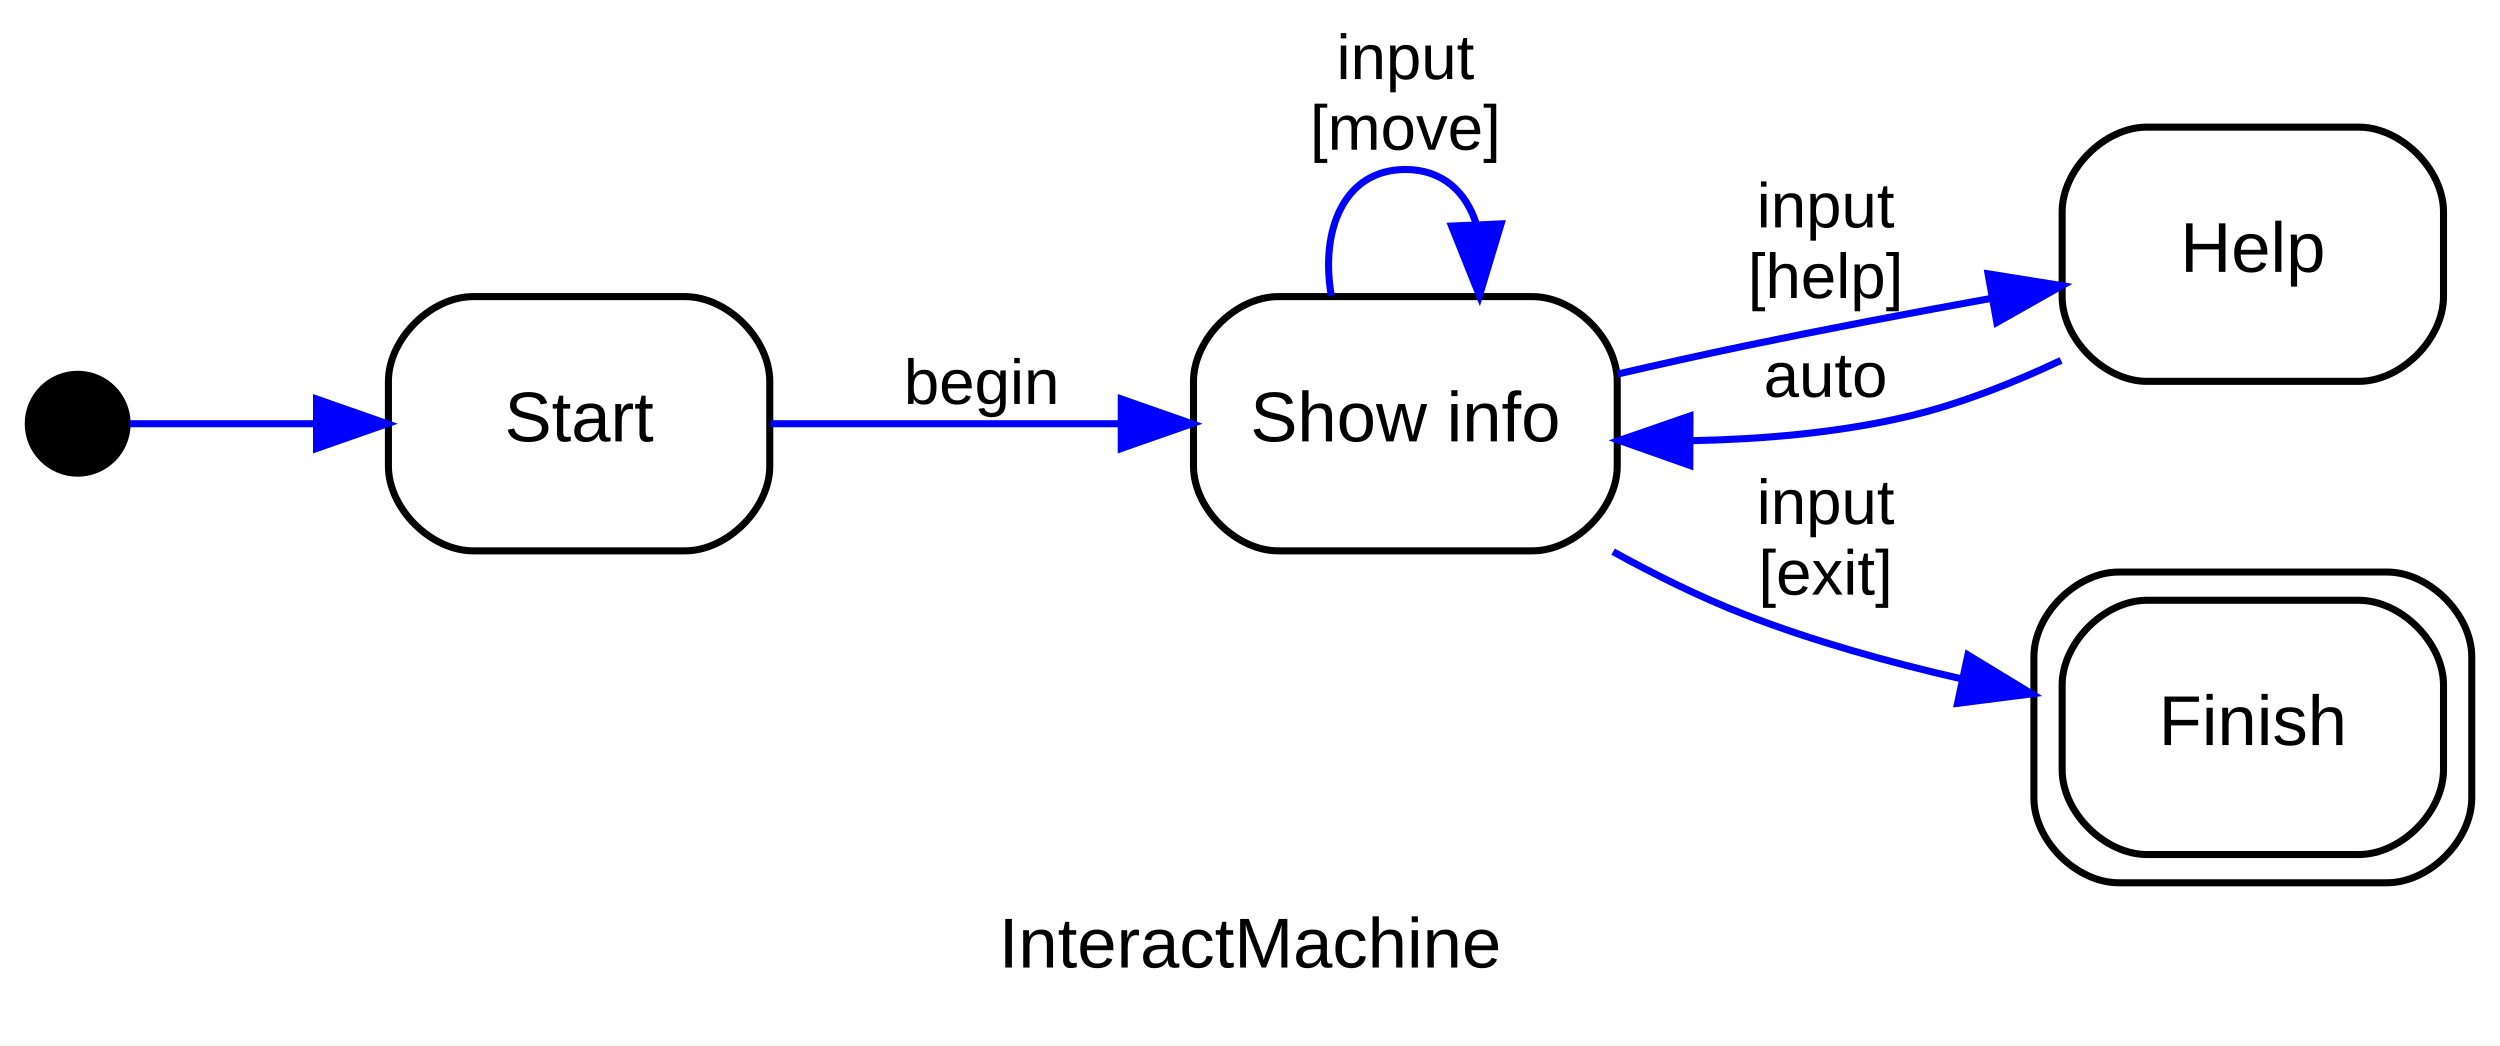
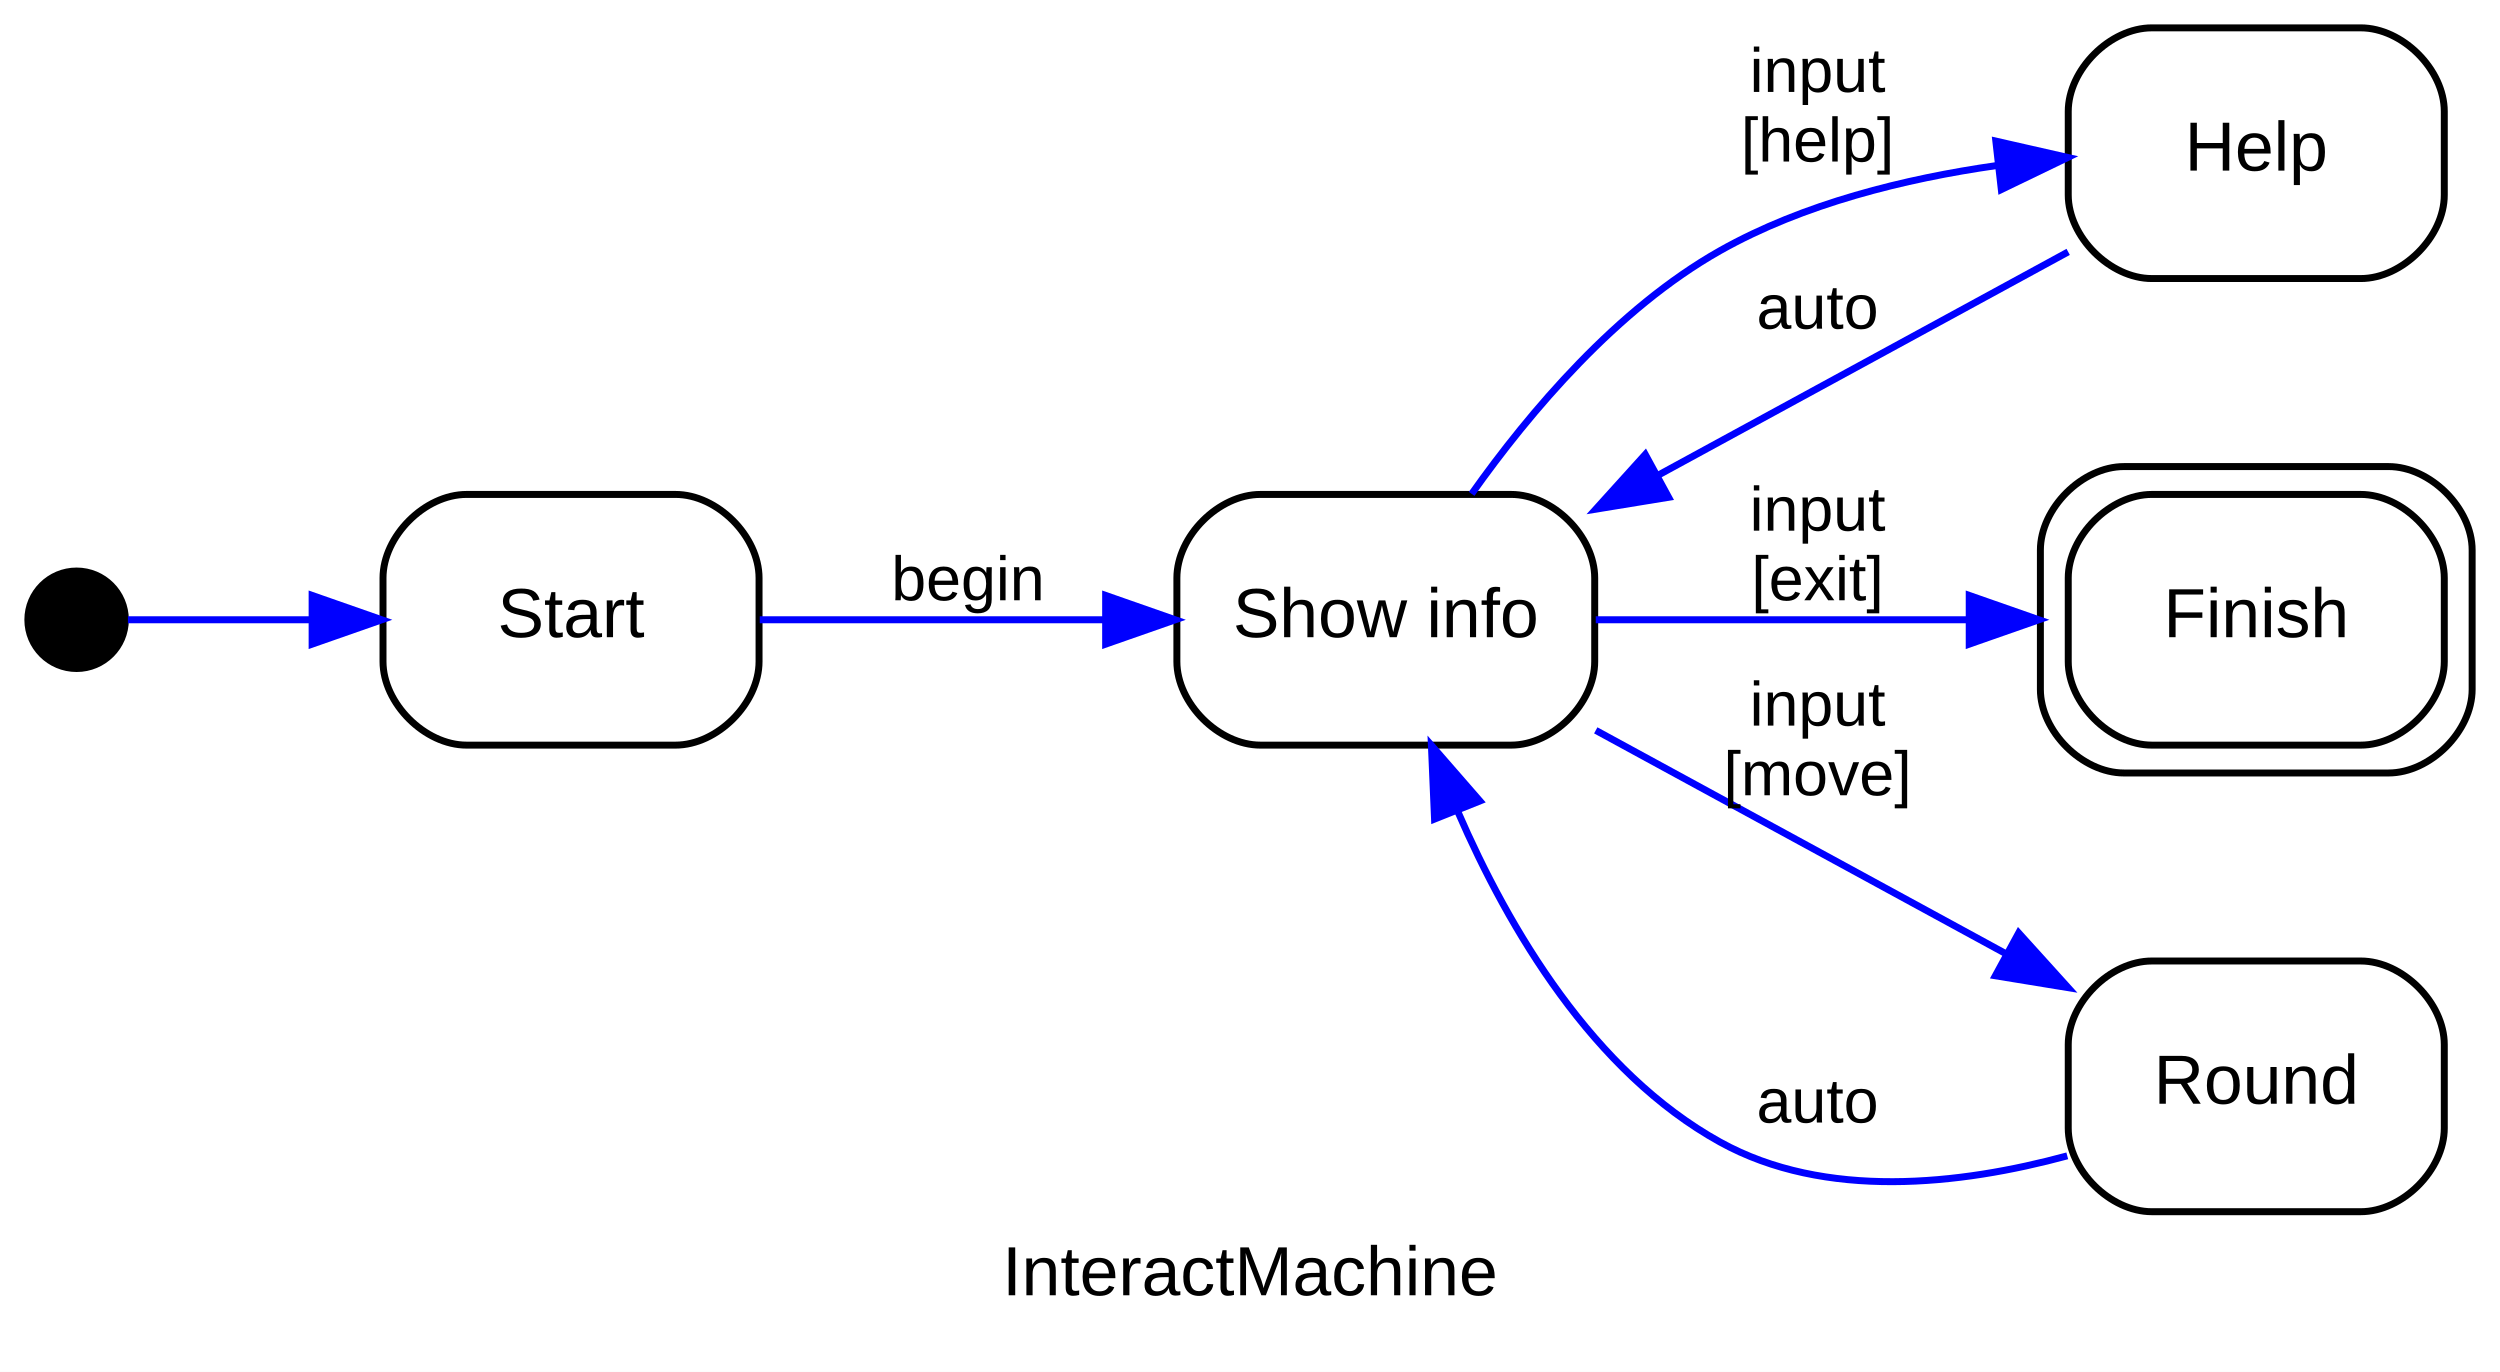
- <svg xmlns="http://www.w3.org/2000/svg" width="354pt" height="148pt" viewBox="0.00 0.00 354.00 148.00">
-   <g id="graph0" class="graph" transform="scale(1 1) rotate(0) translate(4 144)">
-     <polygon fill="white" stroke="transparent" points="-4,4 -4,-144 350,-144 350,4 -4,4" />
-     <text text-anchor="middle" x="173" y="-7" font-family="Arial" font-size="10.00">InteractMachine</text>
+ <svg xmlns="http://www.w3.org/2000/svg" width="359pt" height="197pt" viewBox="0.00 0.00 359.00 197.00">
+   <g id="graph0" class="graph" transform="scale(1 1) rotate(0) translate(4 193)">
+     <polygon fill="white" stroke="transparent" points="-4,4 -4,-193 355,-193 355,4 -4,4" />
+     <text text-anchor="middle" x="175.5" y="-7" font-family="Arial" font-size="10.00">InteractMachine</text>
    <g id="node1" class="node">
-       <ellipse fill="black" stroke="black" cx="7" cy="-84" rx="7" ry="7" />
-       <text text-anchor="middle" x="7" y="-83.7" font-family="Times,serif" font-size="1.00">i</text>
+       <ellipse fill="black" stroke="black" cx="7" cy="-104" rx="7" ry="7" />
+       <text text-anchor="middle" x="7" y="-103.7" font-family="Times,serif" font-size="1.00">i</text>
    </g>
    <g id="node2" class="node">
-       <path fill="white" stroke="black" d="M93,-102C93,-102 63,-102 63,-102 57,-102 51,-96 51,-90 51,-90 51,-78 51,-78 51,-72 57,-66 63,-66 63,-66 93,-66 93,-66 99,-66 105,-72 105,-78 105,-78 105,-90 105,-90 105,-96 99,-102 93,-102" />
-       <text text-anchor="middle" x="78" y="-81.5" font-family="Arial" font-size="10.00">Start</text>
+       <path fill="white" stroke="black" d="M93,-122C93,-122 63,-122 63,-122 57,-122 51,-116 51,-110 51,-110 51,-98 51,-98 51,-92 57,-86 63,-86 63,-86 93,-86 93,-86 99,-86 105,-92 105,-98 105,-98 105,-110 105,-110 105,-116 99,-122 93,-122" />
+       <text text-anchor="middle" x="78" y="-101.5" font-family="Arial" font-size="10.00">Start</text>
    </g>
    <g id="edge1" class="edge">
-       <path fill="none" stroke="blue" d="M14.37,-84C20.57,-84 30.54,-84 40.71,-84" />
-       <polygon fill="blue" stroke="blue" points="40.82,-87.5 50.82,-84 40.82,-80.5 40.82,-87.5" />
+       <path fill="none" stroke="blue" d="M14.37,-104C20.57,-104 30.54,-104 40.71,-104" />
+       <polygon fill="blue" stroke="blue" points="40.82,-107.5 50.82,-104 40.82,-100.5 40.82,-107.5" />
    </g>
    <g id="node5" class="node">
-       <path fill="white" stroke="black" d="M213,-102C213,-102 177,-102 177,-102 171,-102 165,-96 165,-90 165,-90 165,-78 165,-78 165,-72 171,-66 177,-66 177,-66 213,-66 213,-66 219,-66 225,-72 225,-78 225,-78 225,-90 225,-90 225,-96 219,-102 213,-102" />
-       <text text-anchor="middle" x="195" y="-81.5" font-family="Arial" font-size="10.00">Show info</text>
+       <path fill="white" stroke="black" d="M213,-122C213,-122 177,-122 177,-122 171,-122 165,-116 165,-110 165,-110 165,-98 165,-98 165,-92 171,-86 177,-86 177,-86 213,-86 213,-86 219,-86 225,-92 225,-98 225,-98 225,-110 225,-110 225,-116 219,-122 213,-122" />
+       <text text-anchor="middle" x="195" y="-101.5" font-family="Arial" font-size="10.00">Show info</text>
+     </g>
+     <g id="edge7" class="edge">
+       <path fill="none" stroke="blue" d="M105.1,-104C119.66,-104 138.11,-104 154.42,-104" />
+       <polygon fill="blue" stroke="blue" points="154.77,-107.5 164.77,-104 154.77,-100.5 154.77,-107.5" />
+       <text text-anchor="middle" x="135" y="-106.8" font-family="Arial" font-size="9.00">begin</text>
+     </g>
+     <g id="node3" class="node">
+       <path fill="white" stroke="black" d="M335,-122C335,-122 305,-122 305,-122 299,-122 293,-116 293,-110 293,-110 293,-98 293,-98 293,-92 299,-86 305,-86 305,-86 335,-86 335,-86 341,-86 347,-92 347,-98 347,-98 347,-110 347,-110 347,-116 341,-122 335,-122" />
+       <path fill="none" stroke="black" d="M339,-126C339,-126 301,-126 301,-126 295,-126 289,-120 289,-114 289,-114 289,-94 289,-94 289,-88 295,-82 301,-82 301,-82 339,-82 339,-82 345,-82 351,-88 351,-94 351,-94 351,-114 351,-114 351,-120 345,-126 339,-126" />
+       <text text-anchor="middle" x="320" y="-101.5" font-family="Arial" font-size="10.00">Finish</text>
+     </g>
+     <g id="node4" class="node">
+       <path fill="white" stroke="black" d="M335,-189C335,-189 305,-189 305,-189 299,-189 293,-183 293,-177 293,-177 293,-165 293,-165 293,-159 299,-153 305,-153 305,-153 335,-153 335,-153 341,-153 347,-159 347,-165 347,-165 347,-177 347,-177 347,-183 341,-189 335,-189" />
+       <text text-anchor="middle" x="320" y="-168.5" font-family="Arial" font-size="10.00">Help</text>
+     </g>
+     <g id="edge2" class="edge">
+       <path fill="none" stroke="blue" d="M292.99,-156.83C275.84,-147.49 253.1,-135.1 233.94,-124.67" />
+       <polygon fill="blue" stroke="blue" points="235.61,-121.59 225.15,-119.88 232.26,-127.74 235.61,-121.59" />
+       <text text-anchor="middle" x="257" y="-145.8" font-family="Arial" font-size="9.00">auto</text>
+     </g>
+     <g id="edge5" class="edge">
+       <path fill="none" stroke="blue" d="M225.15,-104C241.03,-104 260.94,-104 278.33,-104" />
+       <polygon fill="blue" stroke="blue" points="278.78,-107.5 288.78,-104 278.78,-100.5 278.78,-107.5" />
+       <text text-anchor="middle" x="257" y="-116.8" font-family="Arial" font-size="9.00">input</text>
+       <text text-anchor="middle" x="257" y="-106.8" font-family="Arial" font-size="9.00">[exit]</text>
+     </g>
+     <g id="edge4" class="edge">
+       <path fill="none" stroke="blue" d="M207.33,-122.08C215.72,-133.91 228.22,-148.66 243,-157 254.99,-163.76 269.57,-167.35 282.74,-169.23" />
+       <polygon fill="blue" stroke="blue" points="282.6,-172.74 292.93,-170.39 283.39,-165.78 282.6,-172.74" />
+       <text text-anchor="middle" x="257" y="-179.8" font-family="Arial" font-size="9.00">input</text>
+       <text text-anchor="middle" x="257" y="-169.8" font-family="Arial" font-size="9.00">[help]</text>
+     </g>
+     <g id="node6" class="node">
+       <path fill="white" stroke="black" d="M335,-55C335,-55 305,-55 305,-55 299,-55 293,-49 293,-43 293,-43 293,-31 293,-31 293,-25 299,-19 305,-19 305,-19 335,-19 335,-19 341,-19 347,-25 347,-31 347,-31 347,-43 347,-43 347,-49 341,-55 335,-55" />
+       <text text-anchor="middle" x="320" y="-34.5" font-family="Arial" font-size="10.00">Round</text>
    </g>
    <g id="edge6" class="edge">
-       <path fill="none" stroke="blue" d="M105.1,-84C119.66,-84 138.11,-84 154.42,-84" />
-       <polygon fill="blue" stroke="blue" points="154.77,-87.5 164.77,-84 154.77,-80.5 154.77,-87.5" />
-       <text text-anchor="middle" x="135" y="-86.8" font-family="Arial" font-size="9.00">begin</text>
-     </g>
-     <g id="node3" class="node">
-       <path fill="white" stroke="black" d="M330,-59C330,-59 300,-59 300,-59 294,-59 288,-53 288,-47 288,-47 288,-35 288,-35 288,-29 294,-23 300,-23 300,-23 330,-23 330,-23 336,-23 342,-29 342,-35 342,-35 342,-47 342,-47 342,-53 336,-59 330,-59" />
-       <path fill="none" stroke="black" d="M334,-63C334,-63 296,-63 296,-63 290,-63 284,-57 284,-51 284,-51 284,-31 284,-31 284,-25 290,-19 296,-19 296,-19 334,-19 334,-19 340,-19 346,-25 346,-31 346,-31 346,-51 346,-51 346,-57 340,-63 334,-63" />
-       <text text-anchor="middle" x="315" y="-38.5" font-family="Arial" font-size="10.00">Finish</text>
-     </g>
-     <g id="node4" class="node">
-       <path fill="white" stroke="black" d="M330,-126C330,-126 300,-126 300,-126 294,-126 288,-120 288,-114 288,-114 288,-102 288,-102 288,-96 294,-90 300,-90 300,-90 330,-90 330,-90 336,-90 342,-96 342,-102 342,-102 342,-114 342,-114 342,-120 336,-126 330,-126" />
-       <text text-anchor="middle" x="315" y="-105.5" font-family="Arial" font-size="10.00">Help</text>
-     </g>
-     <g id="edge2" class="edge">
-       <path fill="none" stroke="blue" d="M287.84,-92.97C280.95,-89.71 273.38,-86.73 266,-85 256.25,-82.71 245.53,-81.79 235.47,-81.6" />
-       <polygon fill="blue" stroke="blue" points="235.28,-78.1 225.29,-81.63 235.3,-85.1 235.28,-78.1" />
-       <text text-anchor="middle" x="254.5" y="-87.8" font-family="Arial" font-size="9.00">auto</text>
-     </g>
-     <g id="edge4" class="edge">
-       <path fill="none" stroke="blue" d="M224.41,-65.88C230.39,-62.58 236.77,-59.43 243,-57 252.71,-53.22 263.54,-50.21 273.75,-47.87" />
-       <polygon fill="blue" stroke="blue" points="274.65,-51.26 283.7,-45.75 273.19,-44.41 274.65,-51.26" />
-       <text text-anchor="middle" x="254.5" y="-69.8" font-family="Arial" font-size="9.00">input</text>
-       <text text-anchor="middle" x="254.5" y="-59.8" font-family="Arial" font-size="9.00">[exit]</text>
+       <path fill="none" stroke="blue" d="M225.15,-88.12C242.85,-78.48 265.56,-66.11 284.2,-55.96" />
+       <polygon fill="blue" stroke="blue" points="285.88,-59.03 292.99,-51.17 282.53,-52.88 285.88,-59.03" />
+       <text text-anchor="middle" x="257" y="-88.8" font-family="Arial" font-size="9.00">input</text>
+       <text text-anchor="middle" x="257" y="-78.8" font-family="Arial" font-size="9.00">[move]</text>
    </g>
    <g id="edge3" class="edge">
-       <path fill="none" stroke="blue" d="M225.03,-91.03C230.97,-92.4 237.18,-93.79 243,-95 254.36,-97.37 266.8,-99.73 278.05,-101.77" />
-       <polygon fill="blue" stroke="blue" points="277.51,-105.23 287.97,-103.55 278.75,-98.34 277.51,-105.23" />
-       <text text-anchor="middle" x="254.5" y="-111.8" font-family="Arial" font-size="9.00">input</text>
-       <text text-anchor="middle" x="254.5" y="-101.8" font-family="Arial" font-size="9.00">[help]</text>
-     </g>
-     <g id="edge5" class="edge">
-       <path fill="none" stroke="blue" d="M184.51,-102.15C182.89,-111.54 186.39,-120 195,-120 200.25,-120 203.59,-116.86 205.04,-112.28" />
-       <polygon fill="blue" stroke="blue" points="208.55,-112.3 205.49,-102.15 201.55,-111.99 208.55,-112.3" />
-       <text text-anchor="middle" x="195" y="-132.8" font-family="Arial" font-size="9.00">input</text>
-       <text text-anchor="middle" x="195" y="-122.8" font-family="Arial" font-size="9.00">[move]</text>
+       <path fill="none" stroke="blue" d="M292.86,-27.02C277.45,-22.84 258.09,-20.65 243,-29 224.79,-39.08 212.7,-59.48 205.34,-76.46" />
+       <polygon fill="blue" stroke="blue" points="202,-75.38 201.55,-85.97 208.51,-77.98 202,-75.38" />
+       <text text-anchor="middle" x="257" y="-31.8" font-family="Arial" font-size="9.00">auto</text>
    </g>
  </g>
</svg>
